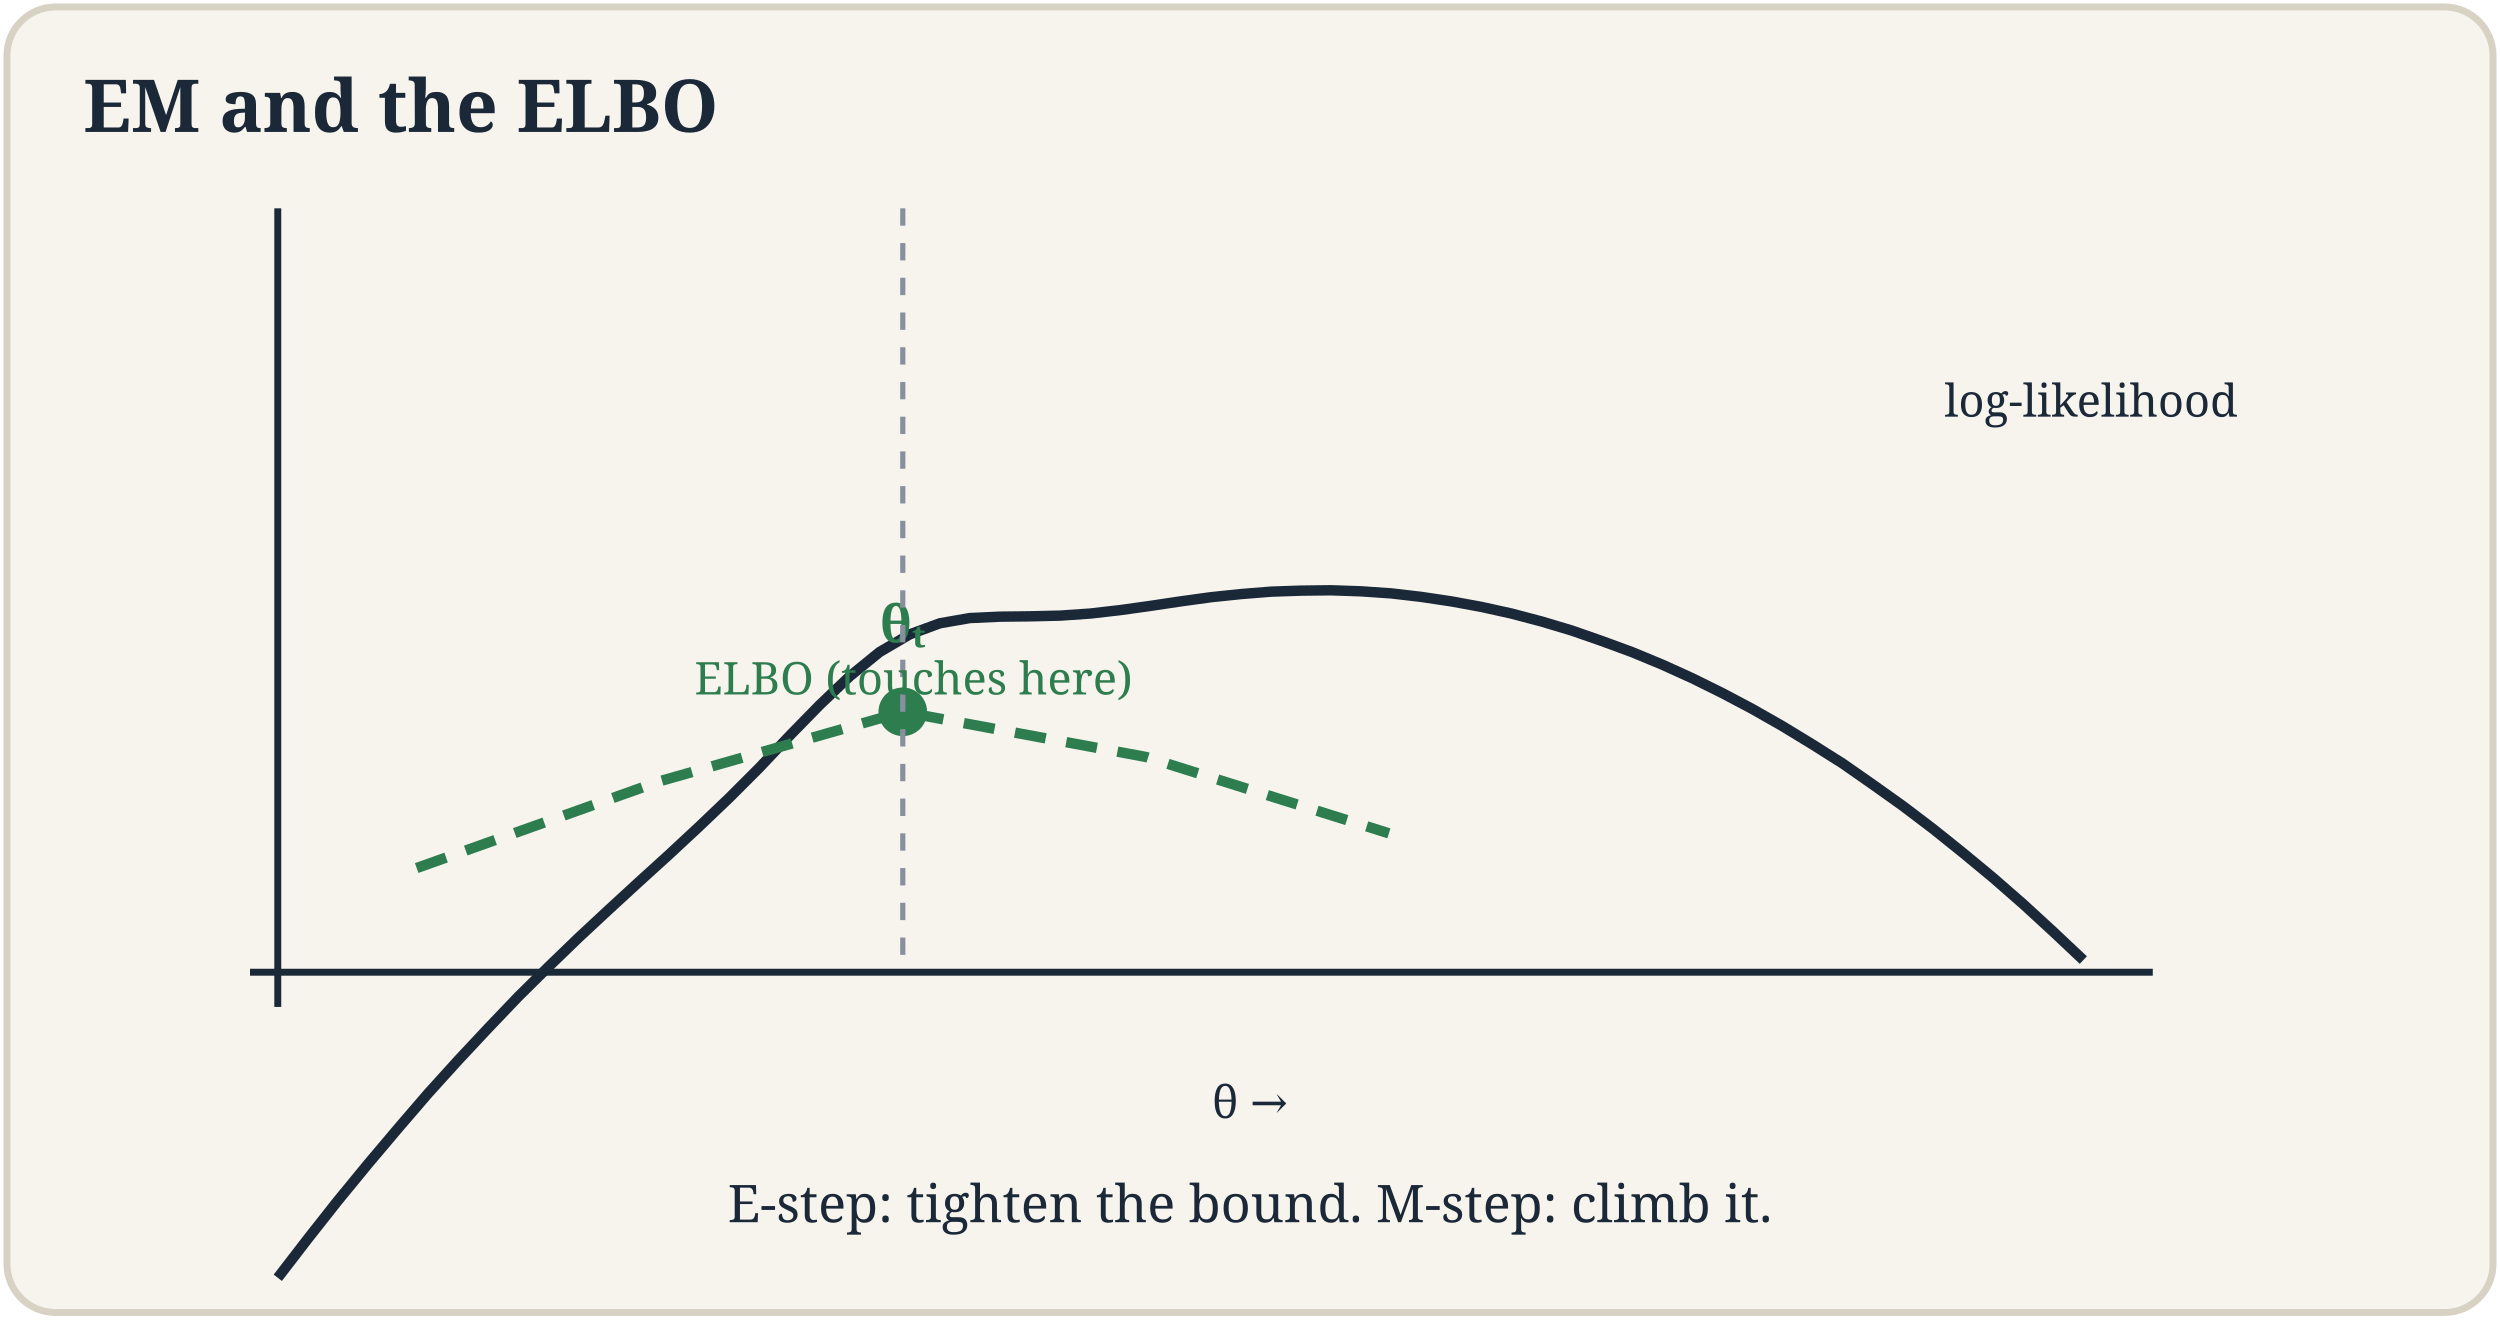
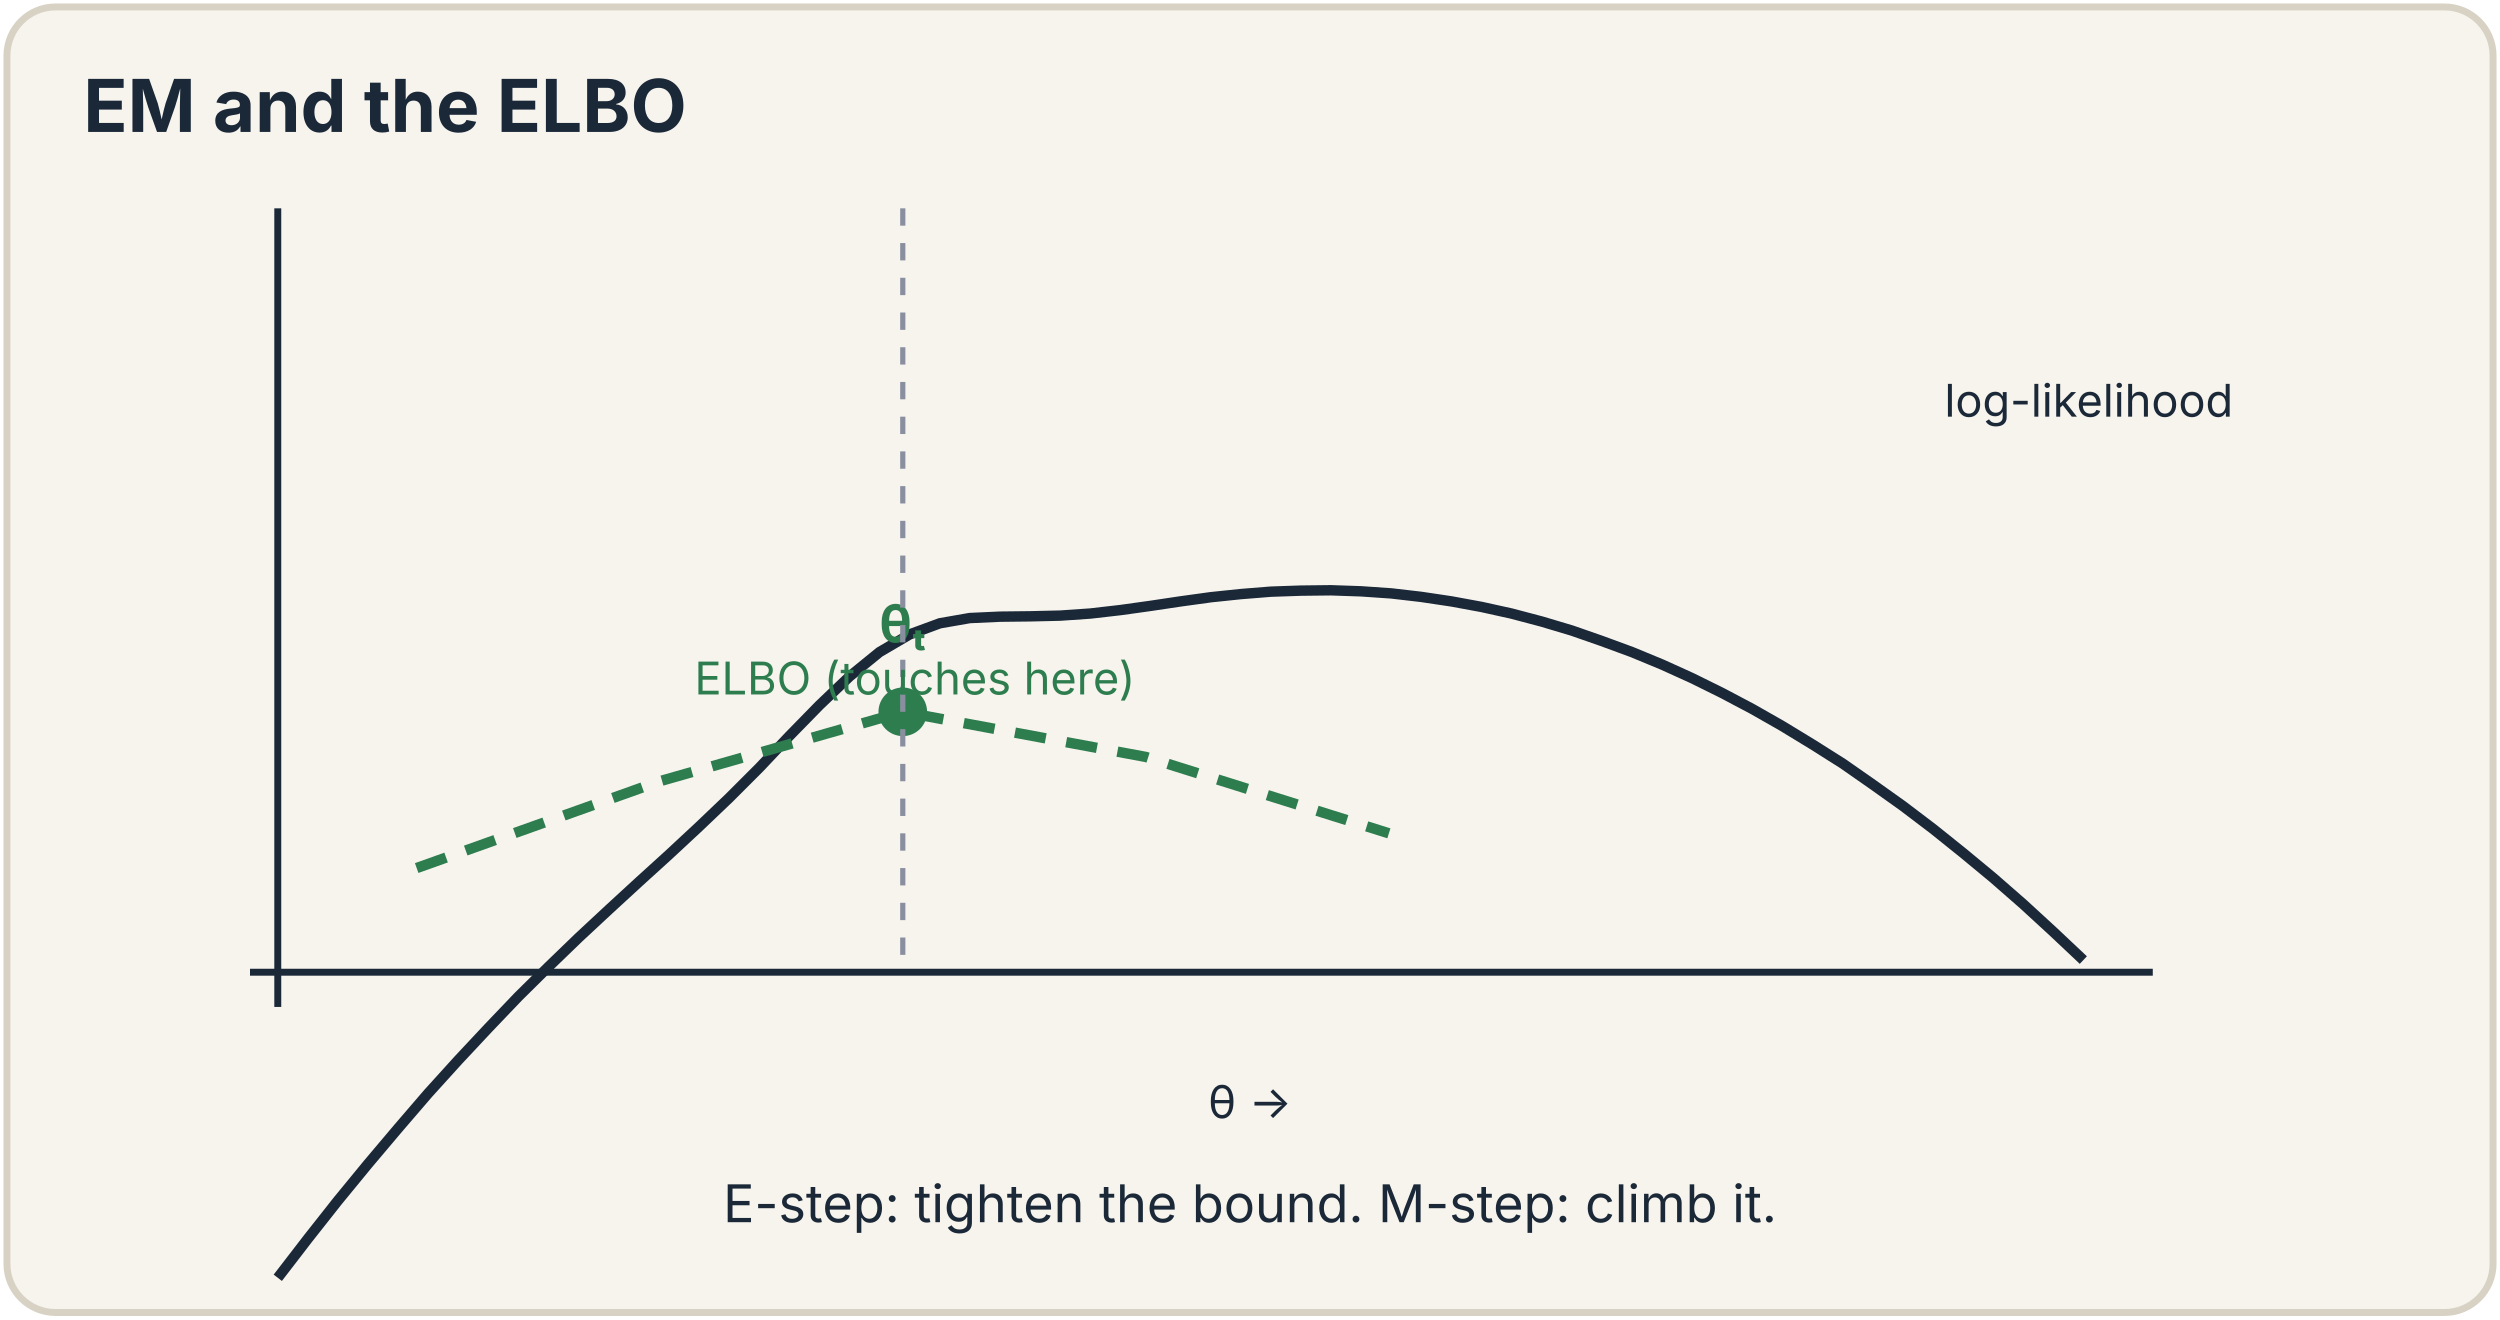
- <svg xmlns="http://www.w3.org/2000/svg" viewBox="0 0 720 380" font-family="Georgia, serif">
+ <svg xmlns="http://www.w3.org/2000/svg" viewBox="0 0 720 380" font-family="Anthropic Sans, Inter, 'Source Sans 3', 'IBM Plex Sans', sans-serif">
  <rect x="2" y="2" width="716" height="376" rx="14" fill="#F7F4EE" stroke="#D8D2C4" stroke-width="2" />
  <text x="24" y="38" font-size="21" font-weight="bold" fill="#1B2838">EM and the ELBO</text>
  <line x1="80" y1="60" x2="80" y2="290" stroke="#1B2838" stroke-width="2" />
  <line x1="72" y1="280" x2="620" y2="280" stroke="#1B2838" stroke-width="2" />
  <text x="360" y="322" font-size="13" fill="#1B2838" text-anchor="middle">θ →</text>
  <polyline points="80.0,368.0 88.7,356.7 97.3,345.8 106.0,335.2 114.7,324.9 123.3,314.9 132.0,305.3 140.7,296.0 149.3,287.0 158.0,278.4 166.7,270.0 175.3,262.0 184.0,254.0 192.7,246.1 201.3,238.1 210.0,229.8 218.7,221.1 227.3,212.0 236.0,203.1 244.7,194.8 253.3,187.8 262.0,182.7 270.7,179.5 279.3,178.0 288.0,177.6 296.7,177.5 305.3,177.3 314.0,176.7 322.7,175.7 331.3,174.5 340.0,173.2 348.7,172.0 357.3,171.1 366.0,170.4 374.7,170.1 383.3,170.0 392.0,170.3 400.7,170.9 409.3,171.9 418.0,173.2 426.7,174.8 435.3,176.7 444.0,179.0 452.7,181.6 461.3,184.6 470.0,187.8 478.7,191.4 487.3,195.3 496.0,199.6 504.7,204.2 513.3,209.1 522.0,214.4 530.7,219.9 539.3,225.9 548.0,232.1 556.7,238.7 565.3,245.6 574.0,252.8 582.7,260.4 591.3,268.3 600.0,276.5" fill="none" stroke="#1B2838" stroke-width="3" />
  <text x="560" y="120" font-size="13" fill="#1B2838" text-anchor="start">log-likelihood</text>
  <polyline points="120,250 190,225 260,205 330,218 400,240" fill="none" stroke="#2E7D4F" stroke-width="3" stroke-dasharray="9 6" />
  <circle cx="260" cy="205" r="7" fill="#2E7D4F" stroke="none" />
  <text x="260" y="185" font-size="15" fill="#2E7D4F" text-anchor="middle" font-weight="bold">θₜ</text>
  <line x1="260" y1="60" x2="260" y2="280" stroke="#8A8FA0" stroke-width="1.5" stroke-dasharray="5 5" />
  <text x="200" y="200" font-size="13" fill="#2E7D4F" text-anchor="start">ELBO (touches here)</text>
  <text x="360" y="352" font-size="15" fill="#1B2838" text-anchor="middle">E-step: tighten the bound. M-step: climb it.</text>
</svg>
